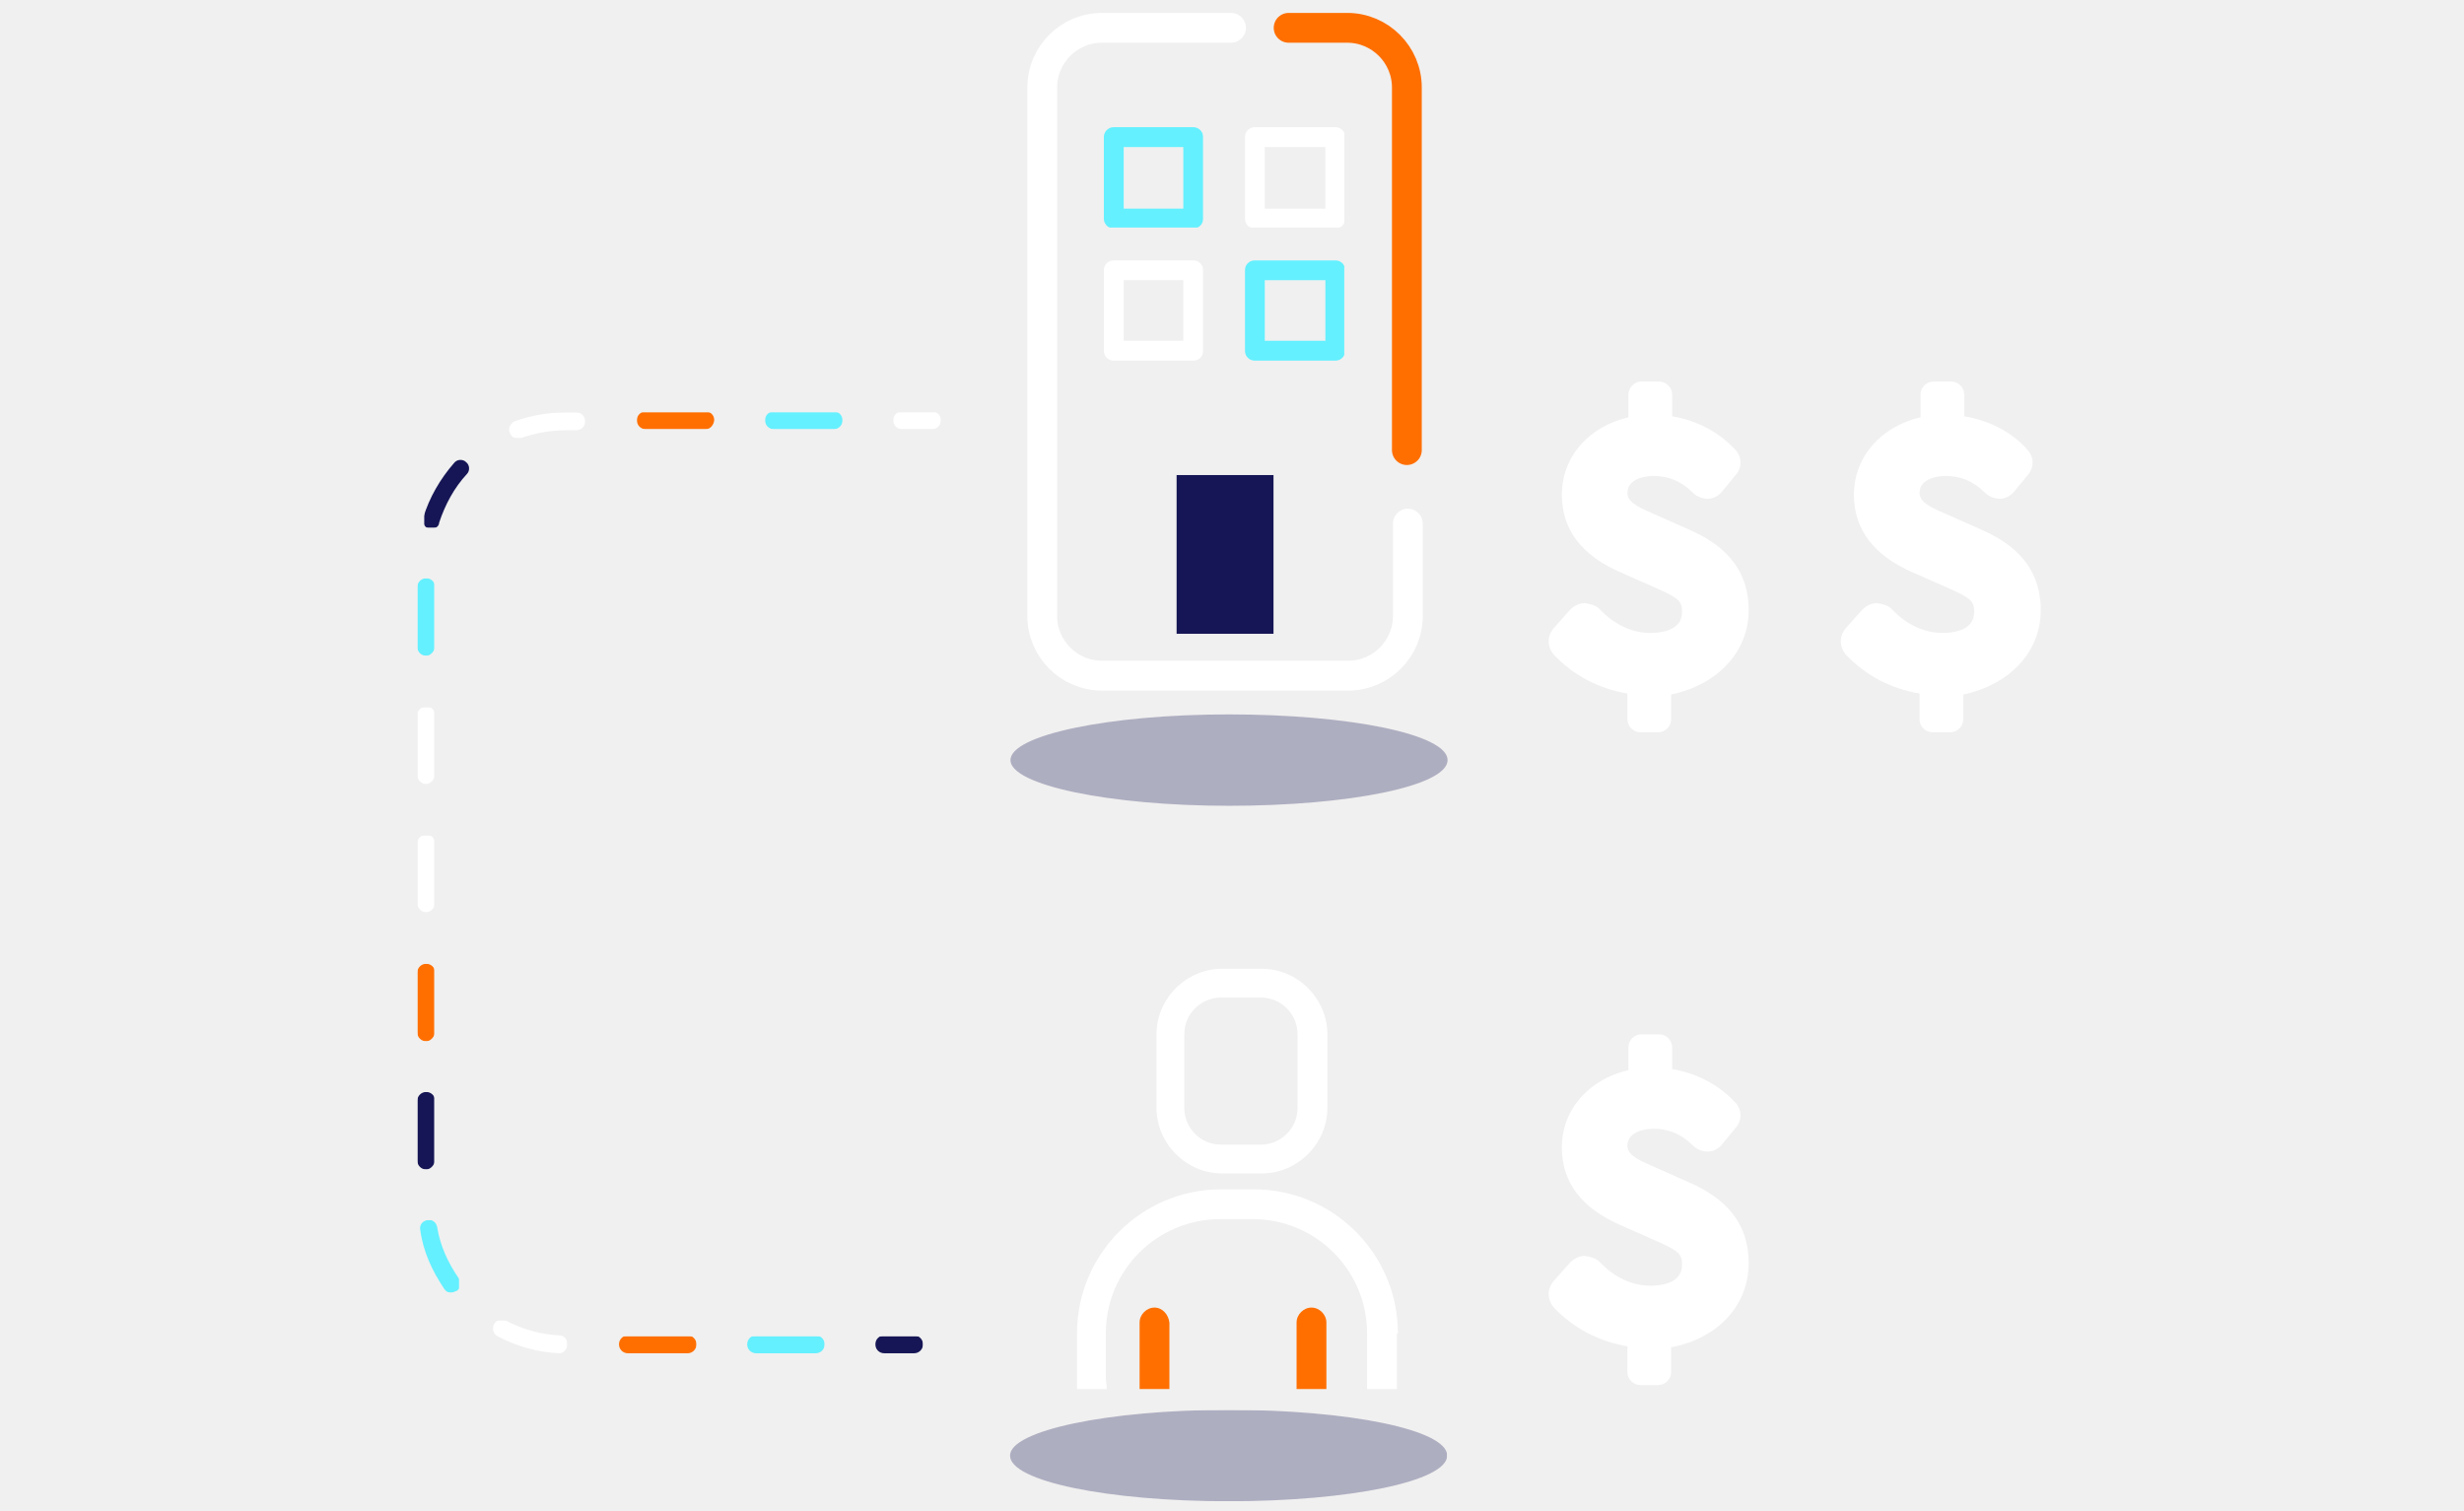
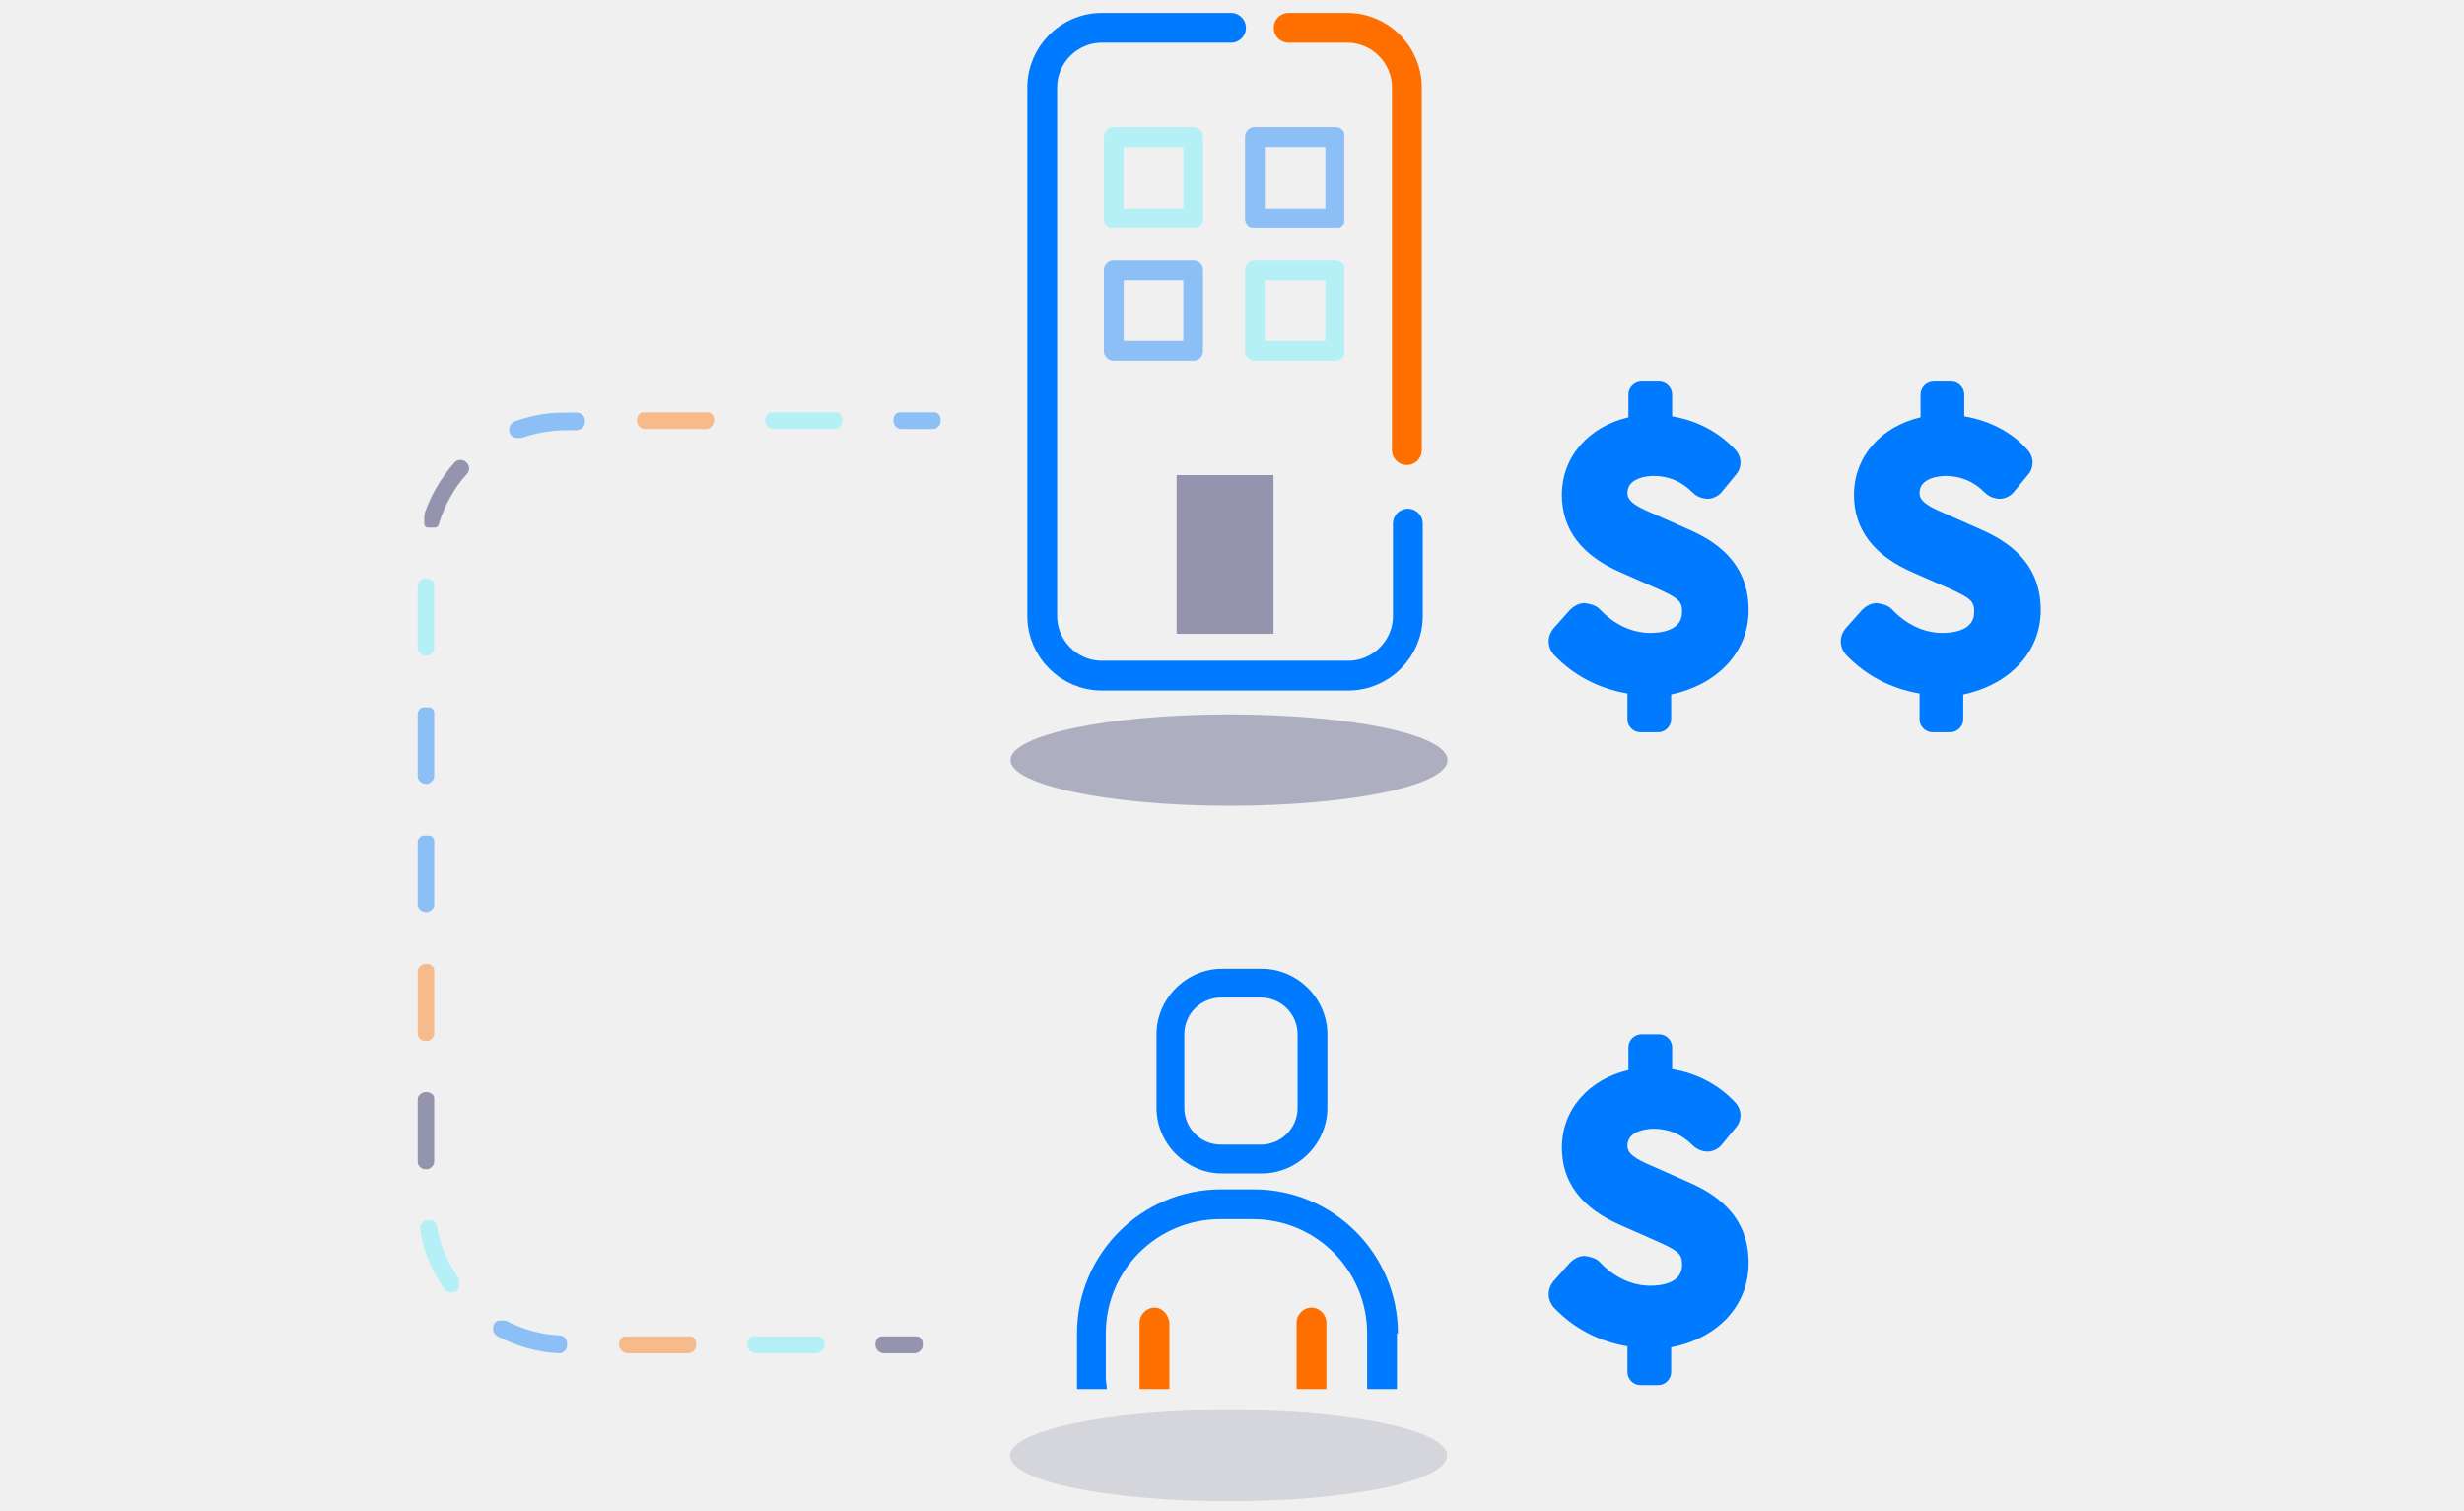
<svg xmlns="http://www.w3.org/2000/svg" version="1.1" id="Layer_1" x="0px" y="0px" viewBox="0 0 248 152" style="enable-background:new 0 0 248 152;" xml:space="preserve">
  <style type="text/css">
	.st0{filter:url(#Adobe_OpacityMaskFilter);}
- 	.st1{fill:#ffffff;}
+ 	.st1{fill:#007bff;}
	.st2{mask:url(#mask-2_1_);fill:#161656;fill-opacity:0.3;}
	.st3{fill:#161656;fill-opacity:0.3;}
	.st4{fill:#ff6f00;}
	.st5{fill:none;stroke:#ff6f00;stroke-width:3;stroke-linecap:round;stroke-linejoin:round;}
- 	.st6{fill:none;stroke:#ffffff;stroke-width:3;stroke-linecap:round;stroke-linejoin:round;}
+ 	.st6{fill:none;stroke:#007bff;stroke-width:3;stroke-linecap:round;stroke-linejoin:round;}
	.st7{filter:url(#Adobe_OpacityMaskFilter_1_);}
	.st8{mask:url(#mask-4_1_);fill:none;stroke:#64f0ff;stroke-width:2;stroke-linecap:round;stroke-linejoin:round;}
	.st9{filter:url(#Adobe_OpacityMaskFilter_2_);}
- 	.st10{mask:url(#mask-4_2_);fill:none;stroke:#ffffff;stroke-width:2;stroke-linecap:round;stroke-linejoin:round;}
+ 	.st10{mask:url(#mask-4_2_);fill:none;stroke:#007bff;stroke-width:2;stroke-linecap:round;stroke-linejoin:round;}
	.st11{filter:url(#Adobe_OpacityMaskFilter_3_);}
- 	.st12{mask:url(#mask-4_3_);fill:none;stroke:#ffffff;stroke-width:2;stroke-linecap:round;stroke-linejoin:round;}
+ 	.st12{mask:url(#mask-4_3_);fill:none;stroke:#007bff;stroke-width:2;stroke-linecap:round;stroke-linejoin:round;}
	.st13{filter:url(#Adobe_OpacityMaskFilter_4_);}
	.st14{mask:url(#mask-4_4_);fill:none;stroke:#64f0ff;stroke-width:2;stroke-linecap:round;stroke-linejoin:round;}
	.st15{filter:url(#Adobe_OpacityMaskFilter_5_);}
	.st16{mask:url(#mask-4_5_);fill:#161656;}
	.st17{filter:url(#Adobe_OpacityMaskFilter_6_);}
	.st18{mask:url(#mask-4_6_);fill:#161656;}
	.st19{filter:url(#Adobe_OpacityMaskFilter_7_);}
	.st20{mask:url(#mask-4_7_);fill:#64f0ff;}
	.st21{filter:url(#Adobe_OpacityMaskFilter_8_);}
	.st22{mask:url(#mask-4_8_);fill:#ff6f00;}
	.st23{filter:url(#Adobe_OpacityMaskFilter_9_);}
- 	.st24{mask:url(#mask-4_9_);fill:#ffffff;}
+ 	.st24{mask:url(#mask-4_9_);fill:#007bff;}
	.st25{filter:url(#Adobe_OpacityMaskFilter_10_);}
	.st26{mask:url(#mask-4_10_);fill:#64f0ff;}
	.st27{filter:url(#Adobe_OpacityMaskFilter_11_);}
	.st28{mask:url(#mask-4_11_);fill:#161656;}
	.st29{filter:url(#Adobe_OpacityMaskFilter_12_);}
	.st30{mask:url(#mask-4_12_);fill:#ff6f00;}
	.st31{filter:url(#Adobe_OpacityMaskFilter_13_);}
- 	.st32{mask:url(#mask-4_13_);fill:#ffffff;}
+ 	.st32{mask:url(#mask-4_13_);fill:#007bff;}
	.st33{filter:url(#Adobe_OpacityMaskFilter_14_);}
- 	.st34{mask:url(#mask-4_14_);fill:#ffffff;}
+ 	.st34{mask:url(#mask-4_14_);fill:#007bff;}
	.st35{filter:url(#Adobe_OpacityMaskFilter_15_);}
	.st36{mask:url(#mask-4_15_);fill:#64f0ff;}
	.st37{filter:url(#Adobe_OpacityMaskFilter_16_);}
	.st38{mask:url(#mask-4_16_);fill:#161656;}
	.st39{filter:url(#Adobe_OpacityMaskFilter_17_);}
- 	.st40{mask:url(#mask-4_17_);fill:#ffffff;}
+ 	.st40{mask:url(#mask-4_17_);fill:#007bff;}
	.st41{filter:url(#Adobe_OpacityMaskFilter_18_);}
	.st42{mask:url(#mask-4_18_);fill:#64f0ff;}
	.st43{filter:url(#Adobe_OpacityMaskFilter_19_);}
	.st44{mask:url(#mask-4_19_);fill:#ff6f00;}
	.st45{filter:url(#Adobe_OpacityMaskFilter_20_);}
- 	.st46{mask:url(#mask-4_20_);fill:#ffffff;}
+ 	.st46{mask:url(#mask-4_20_);fill:#007bff;}
</style>
  <g id="Desktop">
    <g id="Travel-Ledger" transform="translate(-638, -3010)">
      <g id="Group-45" transform="translate(638, 3011)">
        <g id="Group-3" transform="translate(58.95954, 140.0939)">
          <g id="Clip-2">
				</g>
          <defs>
            <filter id="Adobe_OpacityMaskFilter" filterUnits="userSpaceOnUse" x="42.6" y="0.8" width="44.1" height="9.2">
              <feColorMatrix type="matrix" values="1 0 0 0 0  0 1 0 0 0  0 0 1 0 0  0 0 0 1 0" />
            </filter>
          </defs>
          <mask maskUnits="userSpaceOnUse" x="42.6" y="0.8" width="44.1" height="9.2" id="mask-2_1_">
            <g class="st0">
              <polygon id="path-1_1_" class="st1" points="42.6,0.8 86.7,0.8 86.7,10 42.6,10       " />
            </g>
          </mask>
          <path id="Fill-1" class="st2" d="M86.7,5.4c0-2.6-9.9-4.6-22-4.6c-12.2,0-22,2.1-22,4.6c0,2.6,9.9,4.6,22,4.6      C76.8,10,86.7,8,86.7,5.4" />
        </g>
        <path id="Fill-4" class="st3" d="M145.7,75.5c0-2.6-9.9-4.6-22-4.6c-12.2,0-22,2.1-22,4.6s9.9,4.6,22,4.6     C135.8,80.1,145.7,78.1,145.7,75.5" />
        <path id="Fill-6" class="st1" d="M122.9,99.4c-2,0-3.7,1.6-3.7,3.7v7.4c0,2,1.6,3.7,3.7,3.7h4c2,0,3.7-1.6,3.7-3.7v-7.4     c0-2-1.6-3.7-3.7-3.7H122.9z M127,117.1h-4c-3.6,0-6.6-3-6.6-6.6v-7.4c0-3.6,3-6.6,6.6-6.6h4c3.6,0,6.6,3,6.6,6.6v7.4     C133.6,114.1,130.6,117.1,127,117.1z" />
        <path id="Fill-8" class="st4" d="M116.2,130.6c-0.8,0-1.5,0.7-1.5,1.5v6.7h3v-6.7C117.6,131.3,117,130.6,116.2,130.6" />
        <path id="Fill-10" class="st4" d="M132,130.6c-0.8,0-1.5,0.7-1.5,1.5v6.7h3v-6.7C133.5,131.3,132.8,130.6,132,130.6" />
        <path id="Fill-12" class="st1" d="M140.7,133.2c0-8-6.5-14.5-14.5-14.5h-3.3c-8,0-14.5,6.5-14.5,14.5v4.5c0,0.4,0,0.7,0,1.1h3     c0-0.4-0.1-0.7-0.1-1.1v-4.5c0-6.4,5.2-11.5,11.5-11.5h3.3c6.4,0,11.5,5.2,11.5,11.5v4.5c0,0.4,0,0.7,0,1.1h3c0-0.4,0-0.7,0-1.1     V133.2z" />
        <path id="Fill-14" class="st1" d="M176,60.4c0-4.9-3.5-7-6-8.1l-3.6-1.6c-1.9-0.8-2.6-1.3-2.6-2.1c0-1.5,2-1.7,2.6-1.7     c1.5,0,2.8,0.5,4,1.7c0.4,0.4,1,0.6,1.5,0.6c0.5,0,1.1-0.3,1.4-0.7l1.4-1.7c0.7-0.8,0.6-1.9-0.1-2.6c-1.7-1.8-3.9-2.9-6.3-3.3     v-2.2c0-0.7-0.6-1.3-1.3-1.3h-1.8c-0.7,0-1.3,0.6-1.3,1.3v2.3c-3.9,0.9-6.7,3.9-6.7,7.8c0,3.5,2,6.1,5.9,7.8l3.4,1.5     c2.5,1.1,2.8,1.4,2.8,2.5c0,1.9-2.2,2.1-3.2,2.1c-1.9,0-3.7-0.9-5.1-2.4c-0.4-0.4-0.9-0.5-1.5-0.6c-0.6,0-1.1,0.3-1.5,0.7     l-1.6,1.8c-0.7,0.8-0.7,1.9,0,2.7c2,2.1,4.5,3.4,7.4,3.9v2.6c0,0.7,0.6,1.3,1.3,1.3h1.8c0.7,0,1.3-0.6,1.3-1.3v-2.5     C172.9,67.9,176,64.6,176,60.4" />
        <path id="Fill-16" class="st1" d="M205.4,60.4c0-4.9-3.5-7-6-8.1l-3.6-1.6c-1.9-0.8-2.6-1.3-2.6-2.1c0-1.5,2-1.7,2.6-1.7     c1.5,0,2.8,0.5,4,1.7c0.4,0.4,1,0.6,1.5,0.6c0.5,0,1.1-0.3,1.4-0.7l1.4-1.7c0.7-0.8,0.6-1.9-0.1-2.6c-1.6-1.8-3.9-2.9-6.3-3.3     v-2.2c0-0.7-0.6-1.3-1.3-1.3h-1.8c-0.7,0-1.3,0.6-1.3,1.3v2.3c-3.9,0.9-6.7,3.9-6.7,7.8c0,3.5,2,6.1,5.9,7.8l3.4,1.5     c2.5,1.1,2.8,1.4,2.8,2.5c0,1.9-2.2,2.1-3.2,2.1c-1.9,0-3.7-0.9-5.1-2.4c-0.4-0.4-0.9-0.5-1.5-0.6c-0.6,0-1.1,0.3-1.5,0.7     l-1.6,1.8c-0.7,0.8-0.7,1.9,0,2.7c2,2.1,4.5,3.4,7.4,3.9v2.6c0,0.7,0.6,1.3,1.3,1.3h1.8c0.7,0,1.3-0.6,1.3-1.3v-2.5     C202.3,67.9,205.4,64.6,205.4,60.4" />
        <path id="Fill-18" class="st1" d="M176,126.1c0-4.9-3.5-7-6-8.1l-3.6-1.6c-1.9-0.8-2.6-1.3-2.6-2.1c0-1.5,2-1.7,2.6-1.7     c1.5,0,2.8,0.5,4,1.7c0.4,0.4,1,0.6,1.5,0.6c0.5,0,1.1-0.3,1.4-0.7l1.4-1.7c0.7-0.8,0.6-1.9-0.1-2.6c-1.7-1.8-3.9-2.9-6.3-3.3     v-2.2c0-0.7-0.6-1.3-1.3-1.3h-1.8c-0.7,0-1.3,0.6-1.3,1.3v2.3c-3.9,0.9-6.7,3.9-6.7,7.8c0,3.5,2,6.1,5.9,7.8l3.4,1.5     c2.5,1.1,2.8,1.4,2.8,2.5c0,1.9-2.2,2.1-3.2,2.1c-1.9,0-3.7-0.9-5.1-2.4c-0.4-0.4-0.9-0.5-1.5-0.6c-0.6,0-1.1,0.3-1.5,0.7     l-1.6,1.8c-0.7,0.8-0.7,1.9,0,2.7c2,2.1,4.5,3.4,7.4,3.9v2.6c0,0.7,0.6,1.3,1.3,1.3h1.8c0.7,0,1.3-0.6,1.3-1.3v-2.5     C172.9,133.7,176,130.4,176,126.1" />
        <path id="Stroke-20" class="st5" d="M129.7,1.8h5.9c3.3,0,6,2.7,6,6v36.5" />
        <path id="Stroke-22" class="st6" d="M141.7,51.7V61c0,3.3-2.7,6-6,6h-24.8c-3.3,0-6-2.7-6-6V7.8c0-3.3,2.7-6,6-6h13" />
        <g id="Clip-25">
			</g>
        <defs>
          <filter id="Adobe_OpacityMaskFilter_1_" filterUnits="userSpaceOnUse" x="111.1" y="11.8" width="10" height="10.1">
            <feColorMatrix type="matrix" values="1 0 0 0 0  0 1 0 0 0  0 0 1 0 0  0 0 0 1 0" />
          </filter>
        </defs>
        <mask maskUnits="userSpaceOnUse" x="111.1" y="11.8" width="10" height="10.1" id="mask-4_1_">
          <g class="st7">
            <polygon id="path-3_1_" class="st1" points="42,150.1 132.6,150.1 205.4,150.1 205.4,0.5 42,0.5      " />
          </g>
        </mask>
        <polygon id="Stroke-24" class="st8" points="112.1,21 120.1,21 120.1,12.8 112.1,12.8    " />
        <defs>
          <filter id="Adobe_OpacityMaskFilter_2_" filterUnits="userSpaceOnUse" x="125.3" y="11.8" width="10" height="10.1">
            <feColorMatrix type="matrix" values="1 0 0 0 0  0 1 0 0 0  0 0 1 0 0  0 0 0 1 0" />
          </filter>
        </defs>
        <mask maskUnits="userSpaceOnUse" x="125.3" y="11.8" width="10" height="10.1" id="mask-4_2_">
          <g class="st9">
            <polygon id="path-3_2_" class="st1" points="42,150.1 132.6,150.1 205.4,150.1 205.4,0.5 42,0.5      " />
          </g>
        </mask>
        <polygon id="Stroke-26" class="st10" points="126.3,21 134.4,21 134.4,12.8 126.3,12.8    " />
        <defs>
          <filter id="Adobe_OpacityMaskFilter_3_" filterUnits="userSpaceOnUse" x="111.1" y="25.2" width="10" height="10.1">
            <feColorMatrix type="matrix" values="1 0 0 0 0  0 1 0 0 0  0 0 1 0 0  0 0 0 1 0" />
          </filter>
        </defs>
        <mask maskUnits="userSpaceOnUse" x="111.1" y="25.2" width="10" height="10.1" id="mask-4_3_">
          <g class="st11">
            <polygon id="path-3_3_" class="st1" points="42,150.1 132.6,150.1 205.4,150.1 205.4,0.5 42,0.5      " />
          </g>
        </mask>
        <polygon id="Stroke-27" class="st12" points="112.1,34.3 120.1,34.3 120.1,26.2 112.1,26.2    " />
        <defs>
          <filter id="Adobe_OpacityMaskFilter_4_" filterUnits="userSpaceOnUse" x="125.3" y="25.2" width="10" height="10.1">
            <feColorMatrix type="matrix" values="1 0 0 0 0  0 1 0 0 0  0 0 1 0 0  0 0 0 1 0" />
          </filter>
        </defs>
        <mask maskUnits="userSpaceOnUse" x="125.3" y="25.2" width="10" height="10.1" id="mask-4_4_">
          <g class="st13">
            <polygon id="path-3_4_" class="st1" points="42,150.1 132.6,150.1 205.4,150.1 205.4,0.5 42,0.5      " />
          </g>
        </mask>
        <polygon id="Stroke-28" class="st14" points="126.3,34.3 134.4,34.3 134.4,26.2 126.3,26.2    " />
        <defs>
          <filter id="Adobe_OpacityMaskFilter_5_" filterUnits="userSpaceOnUse" x="118.4" y="46.8" width="9.8" height="16">
            <feColorMatrix type="matrix" values="1 0 0 0 0  0 1 0 0 0  0 0 1 0 0  0 0 0 1 0" />
          </filter>
        </defs>
        <mask maskUnits="userSpaceOnUse" x="118.4" y="46.8" width="9.8" height="16" id="mask-4_5_">
          <g class="st15">
            <polygon id="path-3_5_" class="st1" points="42,150.1 132.6,150.1 205.4,150.1 205.4,0.5 42,0.5      " />
          </g>
        </mask>
        <polygon id="Fill-29" class="st16" points="118.4,62.8 128.2,62.8 128.2,46.8 118.4,46.8    " />
        <defs>
          <filter id="Adobe_OpacityMaskFilter_6_" filterUnits="userSpaceOnUse" x="88.1" y="133.5" width="4.8" height="1.7">
            <feColorMatrix type="matrix" values="1 0 0 0 0  0 1 0 0 0  0 0 1 0 0  0 0 0 1 0" />
          </filter>
        </defs>
        <mask maskUnits="userSpaceOnUse" x="88.1" y="133.5" width="4.8" height="1.7" id="mask-4_6_">
          <g class="st17">
            <polygon id="path-3_6_" class="st1" points="42,150.1 132.6,150.1 205.4,150.1 205.4,0.5 42,0.5      " />
          </g>
        </mask>
        <path id="Fill-30" class="st18" d="M92,135.2h-3c-0.5,0-0.9-0.4-0.9-0.9c0-0.5,0.4-0.9,0.9-0.9h3c0.5,0,0.9,0.4,0.9,0.9     C92.9,134.8,92.5,135.2,92,135.2" />
        <defs>
          <filter id="Adobe_OpacityMaskFilter_7_" filterUnits="userSpaceOnUse" x="75.2" y="133.5" width="7.8" height="1.7">
            <feColorMatrix type="matrix" values="1 0 0 0 0  0 1 0 0 0  0 0 1 0 0  0 0 0 1 0" />
          </filter>
        </defs>
        <mask maskUnits="userSpaceOnUse" x="75.2" y="133.5" width="7.8" height="1.7" id="mask-4_7_">
          <g class="st19">
            <polygon id="path-3_7_" class="st1" points="42,150.1 132.6,150.1 205.4,150.1 205.4,0.5 42,0.5      " />
          </g>
        </mask>
        <path id="Fill-31" class="st20" d="M82.1,135.2h-6c-0.5,0-0.9-0.4-0.9-0.9c0-0.5,0.4-0.9,0.9-0.9h6c0.5,0,0.9,0.4,0.9,0.9     C83,134.8,82.6,135.2,82.1,135.2" />
        <defs>
          <filter id="Adobe_OpacityMaskFilter_8_" filterUnits="userSpaceOnUse" x="62.3" y="133.5" width="7.8" height="1.7">
            <feColorMatrix type="matrix" values="1 0 0 0 0  0 1 0 0 0  0 0 1 0 0  0 0 0 1 0" />
          </filter>
        </defs>
        <mask maskUnits="userSpaceOnUse" x="62.3" y="133.5" width="7.8" height="1.7" id="mask-4_8_">
          <g class="st21">
            <polygon id="path-3_8_" class="st1" points="42,150.1 132.6,150.1 205.4,150.1 205.4,0.5 42,0.5      " />
          </g>
        </mask>
        <path id="Fill-32" class="st22" d="M69.2,135.2h-6c-0.5,0-0.9-0.4-0.9-0.9c0-0.5,0.4-0.9,0.9-0.9h6c0.5,0,0.9,0.4,0.9,0.9     C70.1,134.8,69.7,135.2,69.2,135.2" />
        <defs>
          <filter id="Adobe_OpacityMaskFilter_9_" filterUnits="userSpaceOnUse" x="49.6" y="131.9" width="7.5" height="3.3">
            <feColorMatrix type="matrix" values="1 0 0 0 0  0 1 0 0 0  0 0 1 0 0  0 0 0 1 0" />
          </filter>
        </defs>
        <mask maskUnits="userSpaceOnUse" x="49.6" y="131.9" width="7.5" height="3.3" id="mask-4_9_">
          <g class="st23">
            <polygon id="path-3_9_" class="st1" points="42,150.1 132.6,150.1 205.4,150.1 205.4,0.5 42,0.5      " />
          </g>
        </mask>
        <path id="Fill-33" class="st24" d="M56.3,135.2C56.3,135.2,56.2,135.2,56.3,135.2c-2.2-0.1-4.3-0.7-6.2-1.7     c-0.4-0.2-0.6-0.7-0.4-1.2c0.2-0.4,0.7-0.6,1.2-0.4c1.7,0.9,3.5,1.4,5.4,1.5c0.5,0,0.8,0.4,0.8,0.9     C57.1,134.8,56.7,135.2,56.3,135.2" />
        <defs>
          <filter id="Adobe_OpacityMaskFilter_10_" filterUnits="userSpaceOnUse" x="42.2" y="121.8" width="4" height="7.3">
            <feColorMatrix type="matrix" values="1 0 0 0 0  0 1 0 0 0  0 0 1 0 0  0 0 0 1 0" />
          </filter>
        </defs>
        <mask maskUnits="userSpaceOnUse" x="42.2" y="121.8" width="4" height="7.3" id="mask-4_10_">
          <g class="st25">
            <polygon id="path-3_10_" class="st1" points="42,150.1 132.6,150.1 205.4,150.1 205.4,0.5 42,0.5      " />
          </g>
        </mask>
        <path id="Fill-34" class="st26" d="M45.4,129.1c-0.3,0-0.5-0.1-0.7-0.4c-1.2-1.8-2.1-3.7-2.4-5.9c-0.1-0.5,0.2-0.9,0.7-1     c0.5-0.1,0.9,0.2,1,0.7c0.3,1.9,1.1,3.6,2.2,5.2c0.3,0.4,0.2,0.9-0.2,1.2C45.7,129,45.6,129.1,45.4,129.1" />
        <defs>
          <filter id="Adobe_OpacityMaskFilter_11_" filterUnits="userSpaceOnUse" x="42" y="108.9" width="1.7" height="7.8">
            <feColorMatrix type="matrix" values="1 0 0 0 0  0 1 0 0 0  0 0 1 0 0  0 0 0 1 0" />
          </filter>
        </defs>
        <mask maskUnits="userSpaceOnUse" x="42" y="108.9" width="1.7" height="7.8" id="mask-4_11_">
          <g class="st27">
            <polygon id="path-3_11_" class="st1" points="42,150.1 132.6,150.1 205.4,150.1 205.4,0.5 42,0.5      " />
          </g>
        </mask>
        <path id="Fill-35" class="st28" d="M42.9,116.7c-0.5,0-0.9-0.4-0.9-0.9v-6c0-0.5,0.4-0.9,0.9-0.9c0.5,0,0.9,0.4,0.9,0.9v6     C43.7,116.3,43.3,116.7,42.9,116.7" />
        <defs>
          <filter id="Adobe_OpacityMaskFilter_12_" filterUnits="userSpaceOnUse" x="42" y="96" width="1.7" height="7.8">
            <feColorMatrix type="matrix" values="1 0 0 0 0  0 1 0 0 0  0 0 1 0 0  0 0 0 1 0" />
          </filter>
        </defs>
        <mask maskUnits="userSpaceOnUse" x="42" y="96" width="1.7" height="7.8" id="mask-4_12_">
          <g class="st29">
            <polygon id="path-3_12_" class="st1" points="42,150.1 132.6,150.1 205.4,150.1 205.4,0.5 42,0.5      " />
          </g>
        </mask>
        <path id="Fill-36" class="st30" d="M42.9,103.8c-0.5,0-0.9-0.4-0.9-0.9v-6c0-0.5,0.4-0.9,0.9-0.9c0.5,0,0.9,0.4,0.9,0.9v6     C43.7,103.4,43.3,103.8,42.9,103.8" />
        <defs>
          <filter id="Adobe_OpacityMaskFilter_13_" filterUnits="userSpaceOnUse" x="42" y="83.1" width="1.7" height="7.8">
            <feColorMatrix type="matrix" values="1 0 0 0 0  0 1 0 0 0  0 0 1 0 0  0 0 0 1 0" />
          </filter>
        </defs>
        <mask maskUnits="userSpaceOnUse" x="42" y="83.1" width="1.7" height="7.8" id="mask-4_13_">
          <g class="st31">
            <polygon id="path-3_13_" class="st1" points="42,150.1 132.6,150.1 205.4,150.1 205.4,0.5 42,0.5      " />
          </g>
        </mask>
        <path id="Fill-37" class="st32" d="M42.9,90.8c-0.5,0-0.9-0.4-0.9-0.9v-6c0-0.5,0.4-0.9,0.9-0.9c0.5,0,0.9,0.4,0.9,0.9v6     C43.7,90.5,43.3,90.8,42.9,90.8" />
        <defs>
          <filter id="Adobe_OpacityMaskFilter_14_" filterUnits="userSpaceOnUse" x="42" y="70.2" width="1.7" height="7.8">
            <feColorMatrix type="matrix" values="1 0 0 0 0  0 1 0 0 0  0 0 1 0 0  0 0 0 1 0" />
          </filter>
        </defs>
        <mask maskUnits="userSpaceOnUse" x="42" y="70.2" width="1.7" height="7.8" id="mask-4_14_">
          <g class="st33">
            <polygon id="path-3_14_" class="st1" points="42,150.1 132.6,150.1 205.4,150.1 205.4,0.5 42,0.5      " />
          </g>
        </mask>
        <path id="Fill-38" class="st34" d="M42.9,77.9c-0.5,0-0.9-0.4-0.9-0.9v-6c0-0.5,0.4-0.9,0.9-0.9c0.5,0,0.9,0.4,0.9,0.9v6     C43.7,77.5,43.3,77.9,42.9,77.9" />
        <defs>
          <filter id="Adobe_OpacityMaskFilter_15_" filterUnits="userSpaceOnUse" x="42" y="57.2" width="1.7" height="7.8">
            <feColorMatrix type="matrix" values="1 0 0 0 0  0 1 0 0 0  0 0 1 0 0  0 0 0 1 0" />
          </filter>
        </defs>
        <mask maskUnits="userSpaceOnUse" x="42" y="57.2" width="1.7" height="7.8" id="mask-4_15_">
          <g class="st35">
            <polygon id="path-3_15_" class="st1" points="42,150.1 132.6,150.1 205.4,150.1 205.4,0.5 42,0.5      " />
          </g>
        </mask>
        <path id="Fill-39" class="st36" d="M42.9,65c-0.5,0-0.9-0.4-0.9-0.9v-6c0-0.5,0.4-0.9,0.9-0.9c0.5,0,0.9,0.4,0.9,0.9v6     C43.7,64.6,43.3,65,42.9,65" />
        <defs>
          <filter id="Adobe_OpacityMaskFilter_16_" filterUnits="userSpaceOnUse" x="42.7" y="45.2" width="4.7" height="6.9">
            <feColorMatrix type="matrix" values="1 0 0 0 0  0 1 0 0 0  0 0 1 0 0  0 0 0 1 0" />
          </filter>
        </defs>
        <mask maskUnits="userSpaceOnUse" x="42.7" y="45.2" width="4.7" height="6.9" id="mask-4_16_">
          <g class="st37">
            <polygon id="path-3_16_" class="st1" points="42,150.1 132.6,150.1 205.4,150.1 205.4,0.5 42,0.5      " />
          </g>
        </mask>
        <path id="Fill-40" class="st38" d="M43.5,52.2c-0.1,0-0.2,0-0.3,0c-0.5-0.1-0.7-0.6-0.6-1.1c0.6-2,1.7-3.9,3.1-5.5     c0.3-0.4,0.9-0.4,1.2-0.1c0.4,0.3,0.4,0.9,0.1,1.2c-1.3,1.4-2.2,3.1-2.8,4.9C44.2,51.9,43.9,52.2,43.5,52.2" />
        <defs>
          <filter id="Adobe_OpacityMaskFilter_17_" filterUnits="userSpaceOnUse" x="51.2" y="40.5" width="7.7" height="2.6">
            <feColorMatrix type="matrix" values="1 0 0 0 0  0 1 0 0 0  0 0 1 0 0  0 0 0 1 0" />
          </filter>
        </defs>
        <mask maskUnits="userSpaceOnUse" x="51.2" y="40.5" width="7.7" height="2.6" id="mask-4_17_">
          <g class="st39">
            <polygon id="path-3_17_" class="st1" points="42,150.1 132.6,150.1 205.4,150.1 205.4,0.5 42,0.5      " />
          </g>
        </mask>
        <path id="Fill-41" class="st40" d="M52.1,43.1c-0.4,0-0.7-0.2-0.8-0.6c-0.2-0.4,0.1-0.9,0.5-1.1c1.7-0.6,3.4-0.9,5.2-0.9h1     c0.5,0,0.9,0.4,0.9,0.9c0,0.5-0.4,0.9-0.9,0.9h-1c-1.6,0-3.2,0.3-4.6,0.8C52.3,43.1,52.2,43.1,52.1,43.1" />
        <defs>
          <filter id="Adobe_OpacityMaskFilter_18_" filterUnits="userSpaceOnUse" x="77" y="40.5" width="7.8" height="1.7">
            <feColorMatrix type="matrix" values="1 0 0 0 0  0 1 0 0 0  0 0 1 0 0  0 0 0 1 0" />
          </filter>
        </defs>
        <mask maskUnits="userSpaceOnUse" x="77" y="40.5" width="7.8" height="1.7" id="mask-4_18_">
          <g class="st41">
            <polygon id="path-3_18_" class="st1" points="42,150.1 132.6,150.1 205.4,150.1 205.4,0.5 42,0.5      " />
          </g>
        </mask>
        <path id="Fill-42" class="st42" d="M83.9,42.2h-6c-0.5,0-0.9-0.4-0.9-0.9c0-0.5,0.4-0.9,0.9-0.9h6c0.5,0,0.9,0.4,0.9,0.9     C84.8,41.8,84.4,42.2,83.9,42.2" />
        <defs>
          <filter id="Adobe_OpacityMaskFilter_19_" filterUnits="userSpaceOnUse" x="64.1" y="40.5" width="7.8" height="1.7">
            <feColorMatrix type="matrix" values="1 0 0 0 0  0 1 0 0 0  0 0 1 0 0  0 0 0 1 0" />
          </filter>
        </defs>
        <mask maskUnits="userSpaceOnUse" x="64.1" y="40.5" width="7.8" height="1.7" id="mask-4_19_">
          <g class="st43">
            <polygon id="path-3_19_" class="st1" points="42,150.1 132.6,150.1 205.4,150.1 205.4,0.5 42,0.5      " />
          </g>
        </mask>
        <path id="Fill-43" class="st44" d="M71,42.2h-6c-0.5,0-0.9-0.4-0.9-0.9c0-0.5,0.4-0.9,0.9-0.9h6c0.5,0,0.9,0.4,0.9,0.9     C71.8,41.8,71.5,42.2,71,42.2" />
        <defs>
          <filter id="Adobe_OpacityMaskFilter_20_" filterUnits="userSpaceOnUse" x="89.9" y="40.5" width="4.8" height="1.7">
            <feColorMatrix type="matrix" values="1 0 0 0 0  0 1 0 0 0  0 0 1 0 0  0 0 0 1 0" />
          </filter>
        </defs>
        <mask maskUnits="userSpaceOnUse" x="89.9" y="40.5" width="4.8" height="1.7" id="mask-4_20_">
          <g class="st45">
            <polygon id="path-3_20_" class="st1" points="42,150.1 132.6,150.1 205.4,150.1 205.4,0.5 42,0.5      " />
          </g>
        </mask>
        <path id="Fill-44" class="st46" d="M93.8,42.2h-3c-0.5,0-0.9-0.4-0.9-0.9c0-0.5,0.4-0.9,0.9-0.9h3c0.5,0,0.9,0.4,0.9,0.9     C94.7,41.8,94.3,42.2,93.8,42.2" />
      </g>
    </g>
  </g>
</svg>
